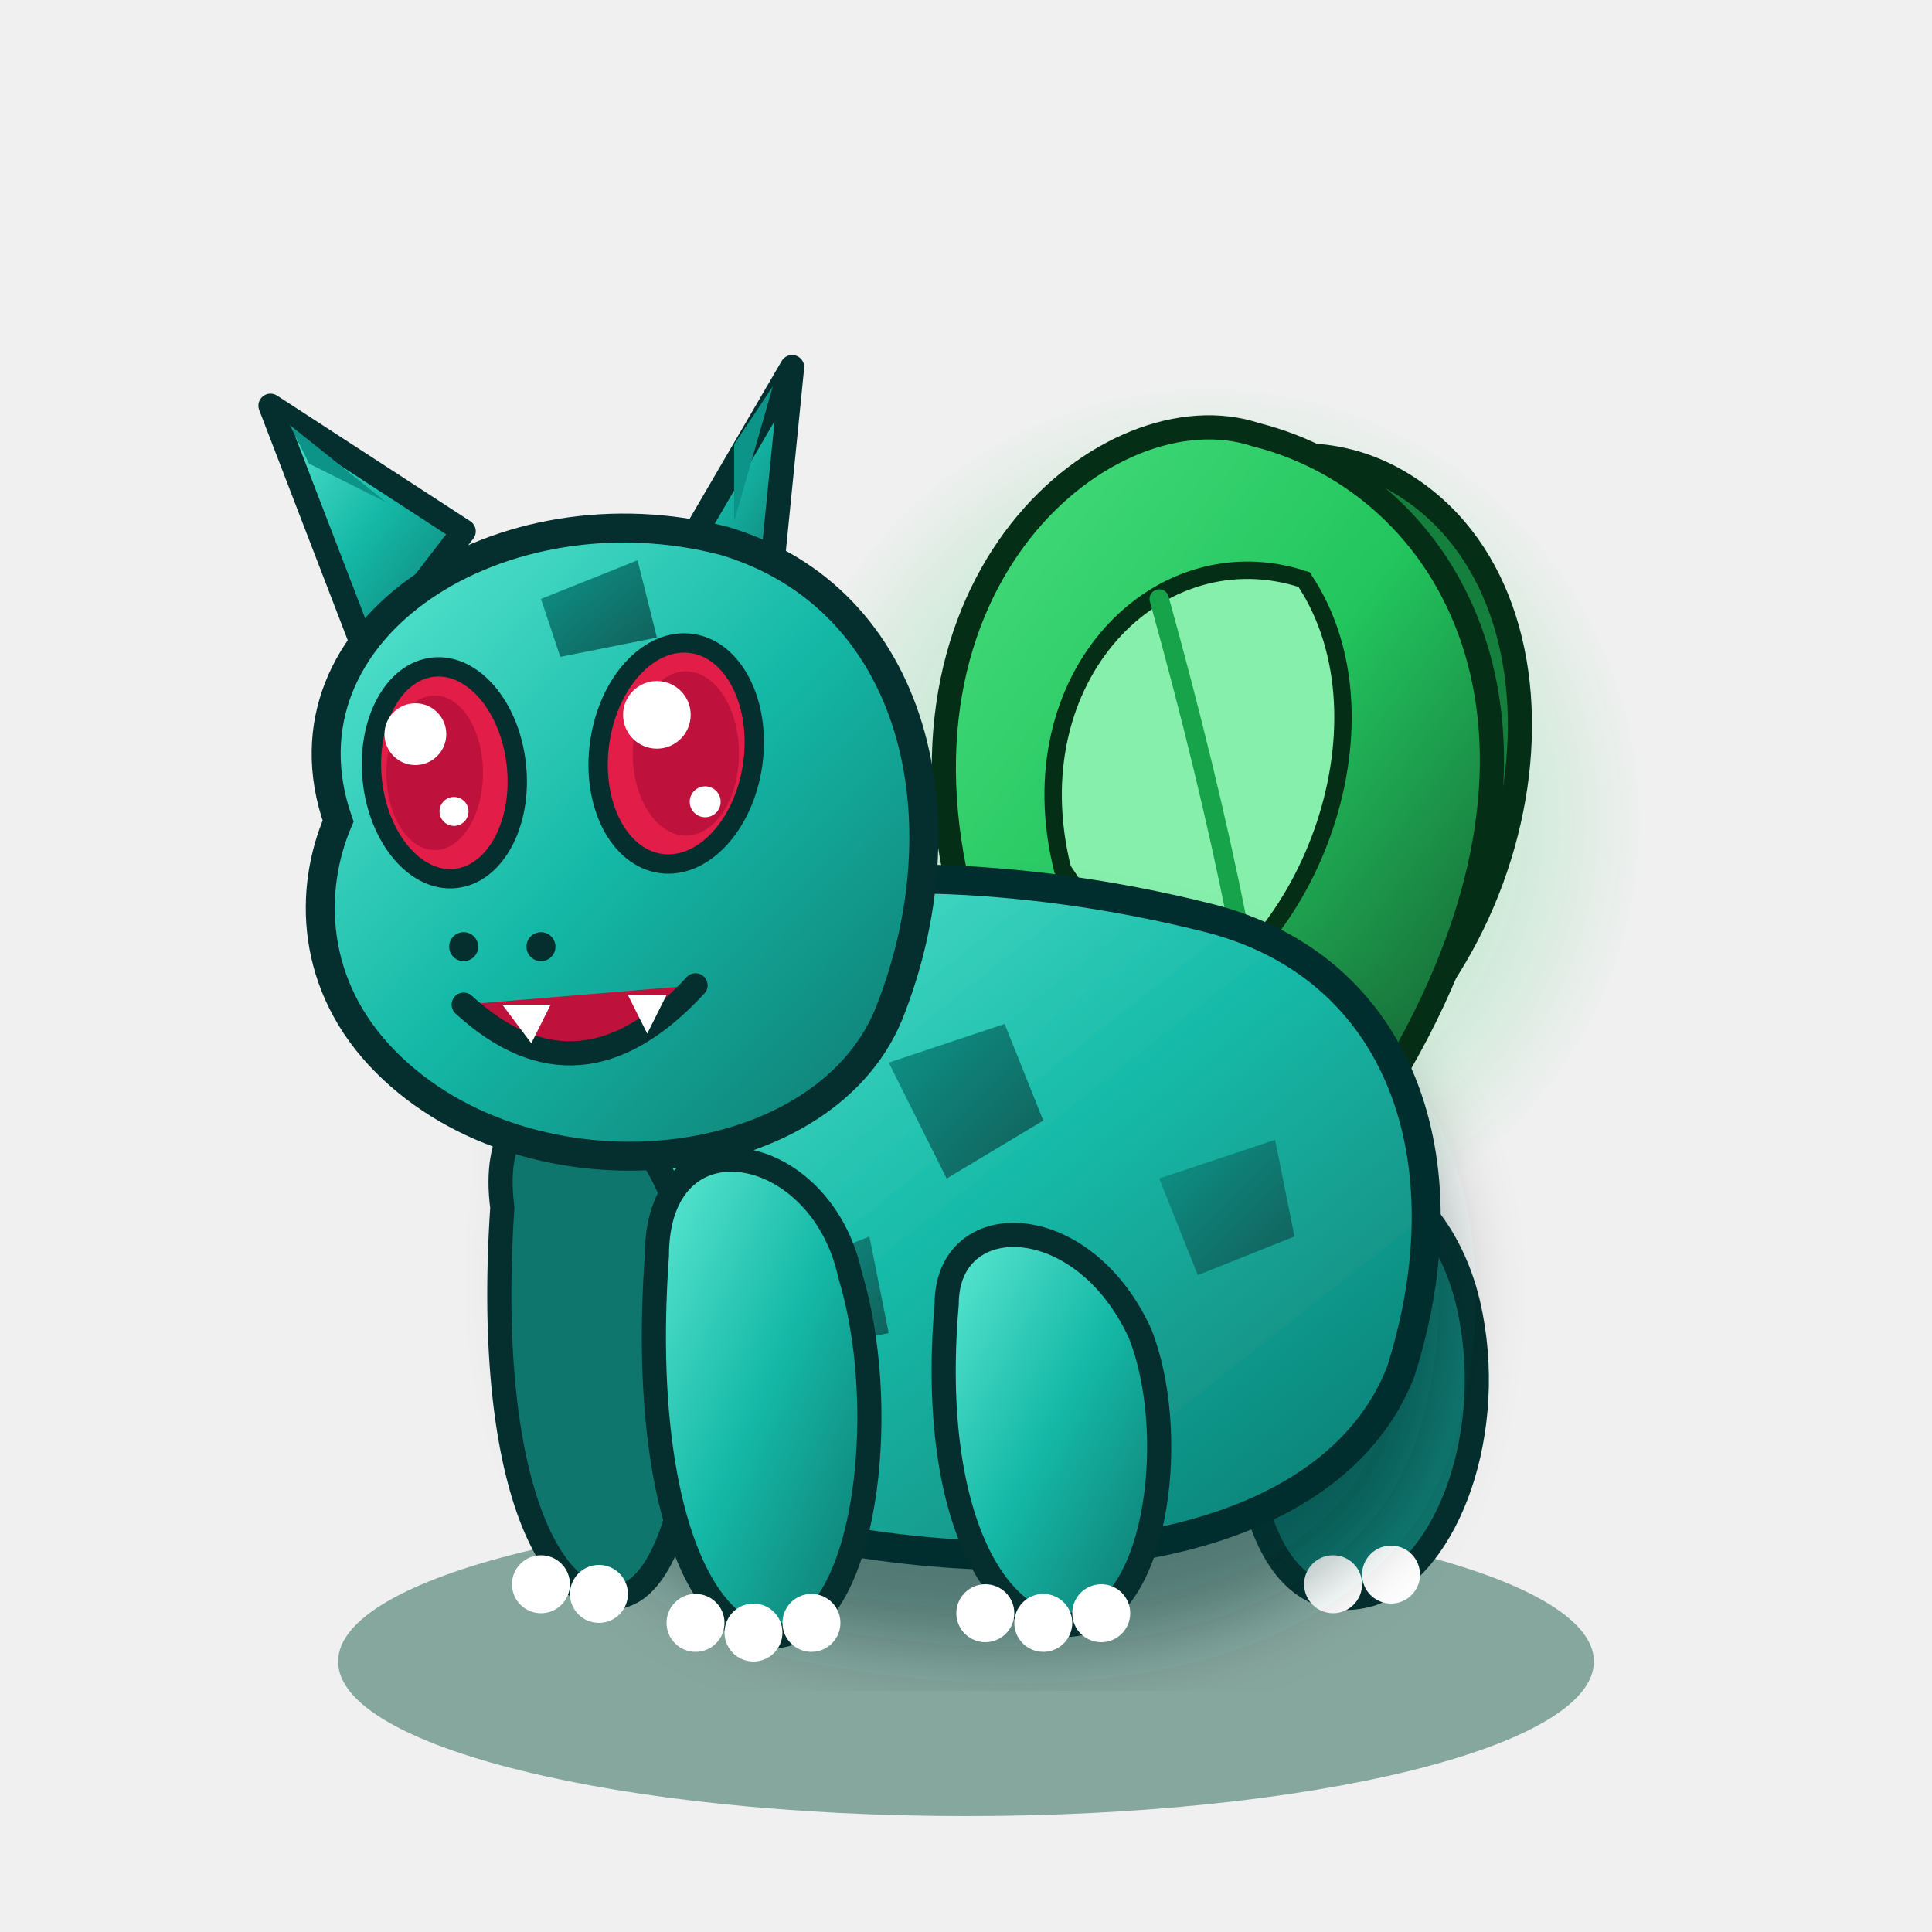
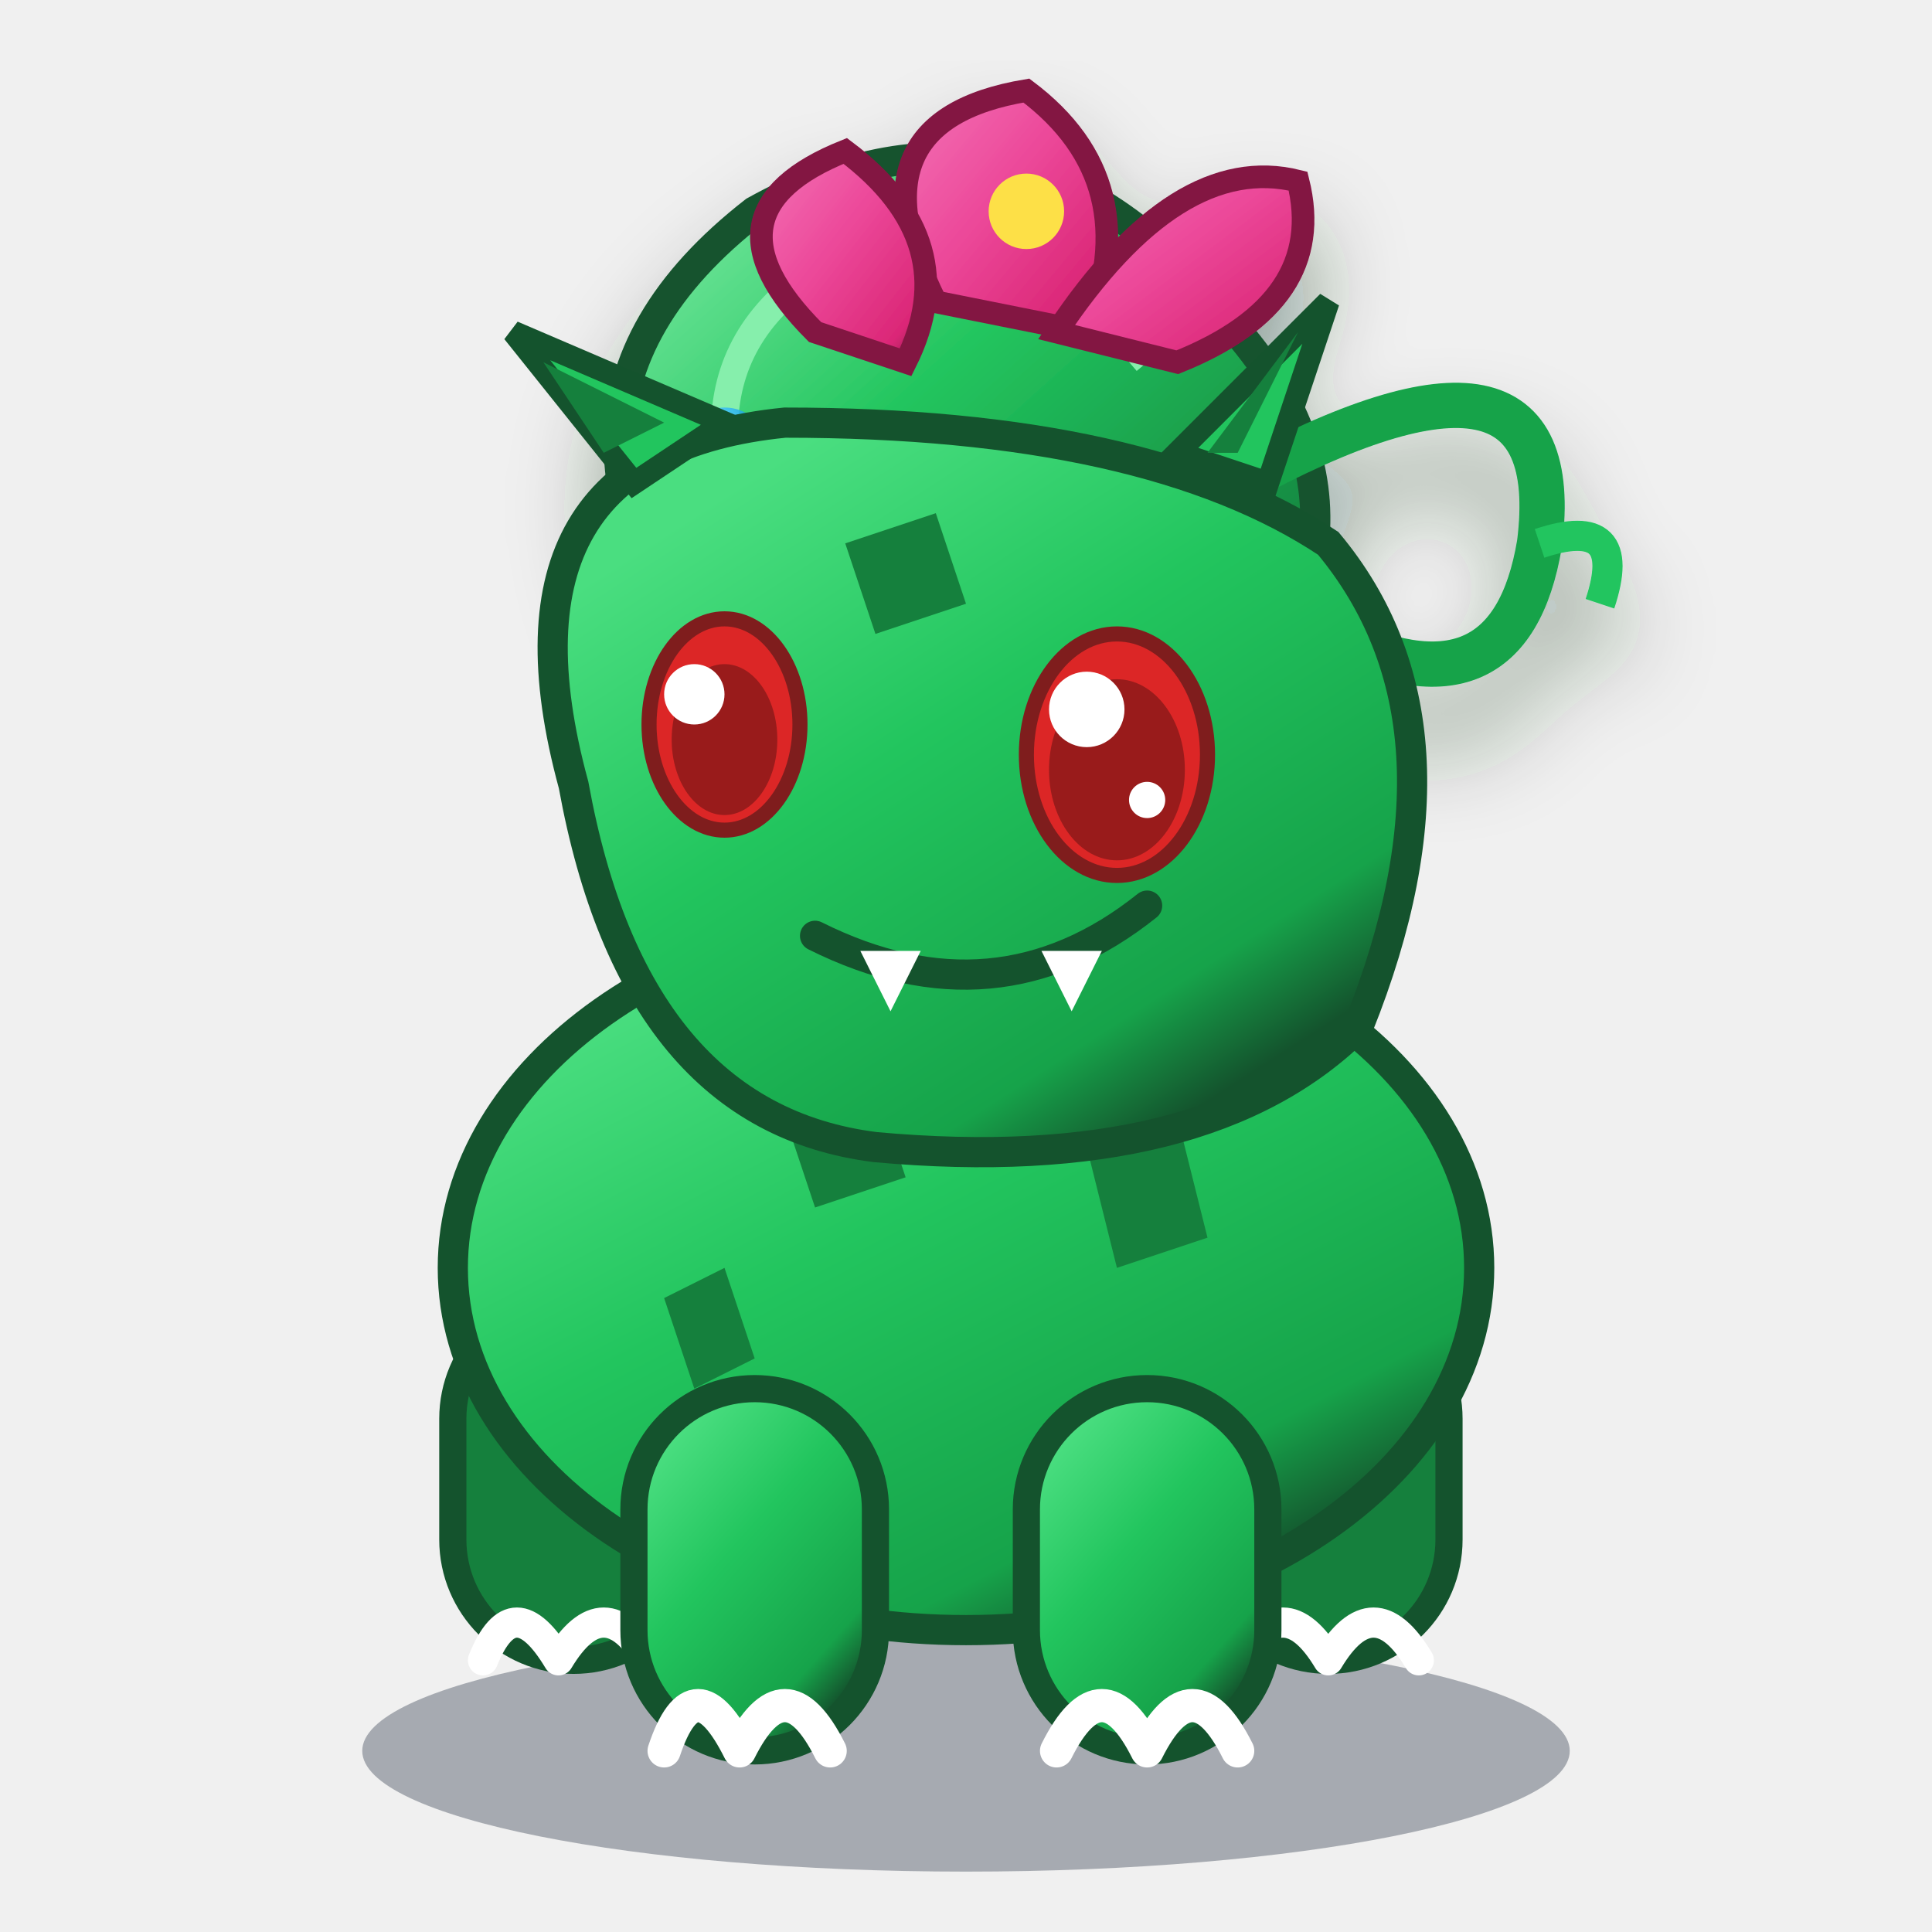
- <svg xmlns="http://www.w3.org/2000/svg" viewBox="0 0 200 200" width="200" height="200">
+ <svg xmlns="http://www.w3.org/2000/svg" viewBox="0 0 128 128" width="128" height="128">
  <defs>
-     <radialGradient id="bulb-glow" cx="50%" cy="50%" r="50%">
-       <stop offset="0%" stop-color="#86efac" stop-opacity="0.6" />
-       <stop offset="100%" stop-color="#22c55e" stop-opacity="0" />
-     </radialGradient>
-     <linearGradient id="bulb-grad" x1="0%" y1="0%" x2="100%" y2="100%">
+     <linearGradient id="bs-skin-grad" x1="20%" y1="10%" x2="80%" y2="90%">
      <stop offset="0%" stop-color="#4ade80" />
-       <stop offset="50%" stop-color="#22c55e" />
+       <stop offset="40%" stop-color="#22c55e" />
+       <stop offset="85%" stop-color="#16a34a" />
      <stop offset="100%" stop-color="#14532d" />
    </linearGradient>
-     <linearGradient id="body-grad" x1="0%" y1="0%" x2="100%" y2="100%">
-       <stop offset="0%" stop-color="#5eead4" />
-       <stop offset="50%" stop-color="#14b8a6" />
-       <stop offset="100%" stop-color="#0f766e" />
+     <linearGradient id="bs-bulb-grad" x1="0%" y1="0%" x2="100%" y2="100%">
+       <stop offset="0%" stop-color="#86efac" />
+       <stop offset="40%" stop-color="#22c55e" />
+       <stop offset="85%" stop-color="#15803d" />
+       <stop offset="100%" stop-color="#052e16" />
    </linearGradient>
-     <linearGradient id="patch-grad" x1="0%" y1="0%" x2="100%" y2="100%">
-       <stop offset="0%" stop-color="#0d9488" />
-       <stop offset="100%" stop-color="#115e59" />
+     <linearGradient id="bs-flower-grad" x1="0%" y1="0%" x2="100%" y2="100%">
+       <stop offset="0%" stop-color="#f472b6" />
+       <stop offset="45%" stop-color="#ec4899" />
+       <stop offset="85%" stop-color="#db2777" />
+       <stop offset="100%" stop-color="#831843" />
    </linearGradient>
-     <filter id="shadow-filter" x="-20%" y="-20%" width="140%" height="140%">
-       <feDropShadow dx="0" dy="8" stdDeviation="4" flood-color="#042f2e" flood-opacity="0.4" />
+     <radialGradient id="bs-dew" cx="30%" cy="30%" r="70%">
+       <stop offset="0%" stop-color="#ffffff" />
+       <stop offset="50%" stop-color="#38bdf8" />
+       <stop offset="100%" stop-color="#0284c7" />
+     </radialGradient>
+     <filter id="bs-shadow" x="-20%" y="-20%" width="140%" height="140%">
+       <feDropShadow dx="0" dy="4" stdDeviation="3" flood-color="#052e16" flood-opacity="0.4" />
    </filter>
  </defs>
-   <ellipse cx="100" cy="172" rx="65" ry="16" fill="rgba(6, 78, 59, 0.45)" />
-   <circle cx="125" cy="85" r="45" fill="url(#bulb-glow)" />
-   <path d="M130 130 C130 115 148 118 152 135 C155 148 150 162 142 165 C132 168 126 155 130 130 Z" fill="#0f766e" stroke="#042f2e" stroke-width="2.5" />
-   <circle cx="138" cy="164" r="3" fill="#ffffff" />
-   <circle cx="144" cy="163" r="3" fill="#ffffff" />
-   <path d="M105 105 C95 65 125 38 145 50 C165 62 160 100 135 115 Z" fill="#15803d" stroke="#052e16" stroke-width="2.5" />
-   <path d="M100 95 C90 60 115 40 130 45 C150 50 165 75 145 110 C130 125 105 120 100 95 Z" fill="url(#bulb-grad)" stroke="#052e16" stroke-width="2.5" />
-   <path d="M110 90 C105 70 120 55 135 60 C145 75 135 100 120 105 Z" fill="#86efac" stroke="#052e16" stroke-width="1.8" />
-   <path d="M120 62 Q125 80 128 95" stroke="#16a34a" stroke-width="2" fill="none" stroke-linecap="round" />
-   <path d="M60 110 C50 95 85 85 125 95 C145 100 152 120 145 142 C138 160 110 165 80 158 C62 152 55 135 60 110 Z" fill="url(#body-grad)" stroke="#042f2e" stroke-width="3" filter="url(#shadow-filter)" />
-   <path d="M92 110 L104 106 L108 116 L98 122 Z" fill="url(#patch-grad)" />
-   <path d="M120 122 L132 118 L134 128 L124 132 Z" fill="url(#patch-grad)" />
-   <path d="M80 132 L90 128 L92 138 L82 140 Z" fill="url(#patch-grad)" />
-   <path d="M98 135 C98 125 112 125 118 138 C122 148 120 166 112 168 C104 170 96 158 98 135 Z" fill="url(#body-grad)" stroke="#042f2e" stroke-width="2.5" />
-   <circle cx="102" cy="167" r="3" fill="#ffffff" />
-   <circle cx="108" cy="168" r="3" fill="#ffffff" />
-   <circle cx="114" cy="167" r="3" fill="#ffffff" />
-   <path d="M52 125 C50 110 65 110 70 125 C74 138 72 162 65 165 C58 168 50 155 52 125 Z" fill="#0f766e" stroke="#042f2e" stroke-width="2.5" />
-   <circle cx="56" cy="164" r="3" fill="#ffffff" />
-   <circle cx="62" cy="165" r="3" fill="#ffffff" />
-   <path d="M68 130 C68 115 85 118 88 132 C92 145 90 166 82 169 C74 172 66 158 68 130 Z" fill="url(#body-grad)" stroke="#042f2e" stroke-width="2.5" />
-   <circle cx="72" cy="168" r="3" fill="#ffffff" />
-   <circle cx="78" cy="169" r="3" fill="#ffffff" />
-   <circle cx="84" cy="168" r="3" fill="#ffffff" />
-   <path d="M38 68 L28 42 L48 55 Z" fill="url(#body-grad)" stroke="#042f2e" stroke-width="2.5" stroke-linejoin="round" />
-   <polygon points="32,48 30,44 40,52" fill="#0d9488" />
-   <path d="M68 62 L82 38 L80 58 Z" fill="url(#body-grad)" stroke="#042f2e" stroke-width="2.5" stroke-linejoin="round" />
-   <polygon points="76,46 80,40 76,54" fill="#0d9488" />
-   <path d="M35 85 C28 65 52 50 75 56 C95 62 100 85 92 105 C85 122 55 125 40 110 C32 102 32 92 35 85 Z" fill="url(#body-grad)" stroke="#042f2e" stroke-width="3" />
-   <polygon points="56,62 66,58 68,66 58,68" fill="url(#patch-grad)" />
-   <circle cx="48" cy="98" r="1.5" fill="#042f2e" />
-   <circle cx="56" cy="98" r="1.5" fill="#042f2e" />
-   <ellipse cx="46" cy="80" rx="7.5" ry="11" fill="#e11d48" stroke="#042f2e" stroke-width="2" transform="rotate(-6 46 80)" />
-   <ellipse cx="45" cy="80" rx="5" ry="8" fill="#be123c" />
-   <circle cx="43" cy="76" r="3.2" fill="#ffffff" />
-   <circle cx="47" cy="84" r="1.5" fill="#ffffff" />
-   <ellipse cx="70" cy="78" rx="8" ry="11.5" fill="#e11d48" stroke="#042f2e" stroke-width="2" transform="rotate(8 70 78)" />
-   <ellipse cx="71" cy="78" rx="5.5" ry="8.5" fill="#be123c" />
-   <circle cx="68" cy="74" r="3.5" fill="#ffffff" />
-   <circle cx="73" cy="83" r="1.6" fill="#ffffff" />
-   <path d="M48 104 Q60 115 72 102" stroke="#042f2e" stroke-width="2.5" fill="#be123c" stroke-linecap="round" />
-   <polygon points="52,104 55,108 57,104" fill="#ffffff" />
-   <polygon points="65,103 67,107 69,103" fill="#ffffff" />
+   <ellipse cx="64" cy="116" rx="40" ry="8" fill="#1e293b" opacity="0.35" />
+   <g id="bulb-assembly" filter="url(#bs-shadow)">
+     <path d="M50 48 Q32 28 50 14 Q68 4 82 22 Q94 36 78 52 Z" fill="url(#bs-bulb-grad)" stroke="#14532d" stroke-width="2" />
+     <path d="M54 44 Q42 26 54 18 Q66 12 76 24" fill="none" stroke="#86efac" stroke-width="1.8" />
+     <path d="M62 20 Q56 8 68 6 Q76 12 72 22 Z" fill="url(#bs-flower-grad)" stroke="#831843" stroke-width="1.5" />
+     <path d="M70 22 Q78 10 86 12 Q88 20 78 24 Z" fill="url(#bs-flower-grad)" stroke="#831843" stroke-width="1.5" />
+     <path d="M54 22 Q46 14 56 10 Q64 16 60 24 Z" fill="url(#bs-flower-grad)" stroke="#831843" stroke-width="1.5" />
+     <circle cx="68" cy="14" r="2.5" fill="#fde047" />
+     <path d="M82 32 Q104 20 102 36 Q100 48 88 42" fill="none" stroke="#16a34a" stroke-width="3" stroke-linecap="round" />
+     <path d="M102 36 Q108 34 106 40" fill="none" stroke="#22c55e" stroke-width="2" />
+     <circle cx="48" cy="30" r="3" fill="url(#bs-dew)" opacity="0.85" />
+     <circle cx="47" cy="29" r="1" fill="#ffffff" />
+   </g>
+   <g id="body-assembly">
+     <rect x="30" y="86" width="16" height="24" rx="8" fill="#15803d" stroke="#14532d" stroke-width="1.8" />
+     <path d="M32 110 Q34 105 37 110 M37 110 Q40 105 43 110" stroke="#ffffff" stroke-width="2" stroke-linecap="round" fill="none" />
+     <rect x="80" y="86" width="16" height="24" rx="8" fill="#15803d" stroke="#14532d" stroke-width="1.8" />
+     <path d="M82 110 Q85 105 88 110 M88 110 Q91 105 94 110" stroke="#ffffff" stroke-width="2" stroke-linecap="round" fill="none" />
+     <ellipse cx="64" cy="84" rx="34" ry="24" fill="url(#bs-skin-grad)" stroke="#14532d" stroke-width="2" />
+     <rect x="42" y="92" width="16" height="24" rx="8" fill="url(#bs-skin-grad)" stroke="#14532d" stroke-width="1.8" />
+     <path d="M44 116 Q46 110 49 116 M49 116 Q52 110 55 116" stroke="#ffffff" stroke-width="2.2" stroke-linecap="round" fill="none" />
+     <rect x="68" y="92" width="16" height="24" rx="8" fill="url(#bs-skin-grad)" stroke="#14532d" stroke-width="1.8" />
+     <path d="M70 116 Q73 110 76 116 M76 116 Q79 110 82 116" stroke="#ffffff" stroke-width="2.2" stroke-linecap="round" fill="none" />
+     <polygon points="52,74 58,72 60,78 54,80" fill="#15803d" />
+     <polygon points="72,76 78,74 80,82 74,84" fill="#15803d" />
+     <polygon points="44,86 48,84 50,90 46,92" fill="#15803d" />
+     <path d="M38 52 Q32 30 52 28 Q76 28 88 36 Q98 48 90 68 Q80 78 58 76 Q42 74 38 52 Z" fill="url(#bs-skin-grad)" stroke="#14532d" stroke-width="2" />
+     <polygon points="42,32 34,22 48,28" fill="#22c55e" stroke="#14532d" stroke-width="1.5" />
+     <polygon points="40,30 36,24 44,28" fill="#15803d" />
+     <polygon points="78,30 88,20 84,32" fill="#22c55e" stroke="#14532d" stroke-width="1.5" />
+     <polygon points="80,30 86,22 82,30" fill="#15803d" />
+     <polygon points="56,36 62,34 64,40 58,42" fill="#15803d" />
+     <ellipse cx="48" cy="48" rx="5" ry="7" fill="#dc2626" stroke="#7f1d1d" stroke-width="1" />
+     <ellipse cx="48" cy="49" rx="3.5" ry="5" fill="#991b1b" />
+     <circle cx="46" cy="46" r="2" fill="#ffffff" />
+     <ellipse cx="74" cy="50" rx="6" ry="8" fill="#dc2626" stroke="#7f1d1d" stroke-width="1" />
+     <ellipse cx="74" cy="51" rx="4.5" ry="6" fill="#991b1b" />
+     <circle cx="72" cy="47" r="2.5" fill="#ffffff" />
+     <circle cx="76" cy="53" r="1.2" fill="#ffffff" />
+     <path d="M54 62 Q66 68 76 60" stroke="#14532d" stroke-width="2" stroke-linecap="round" fill="none" />
+     <polygon points="57,63 59,67 61,63" fill="#ffffff" />
+     <polygon points="69,63 71,67 73,63" fill="#ffffff" />
+   </g>
</svg>
